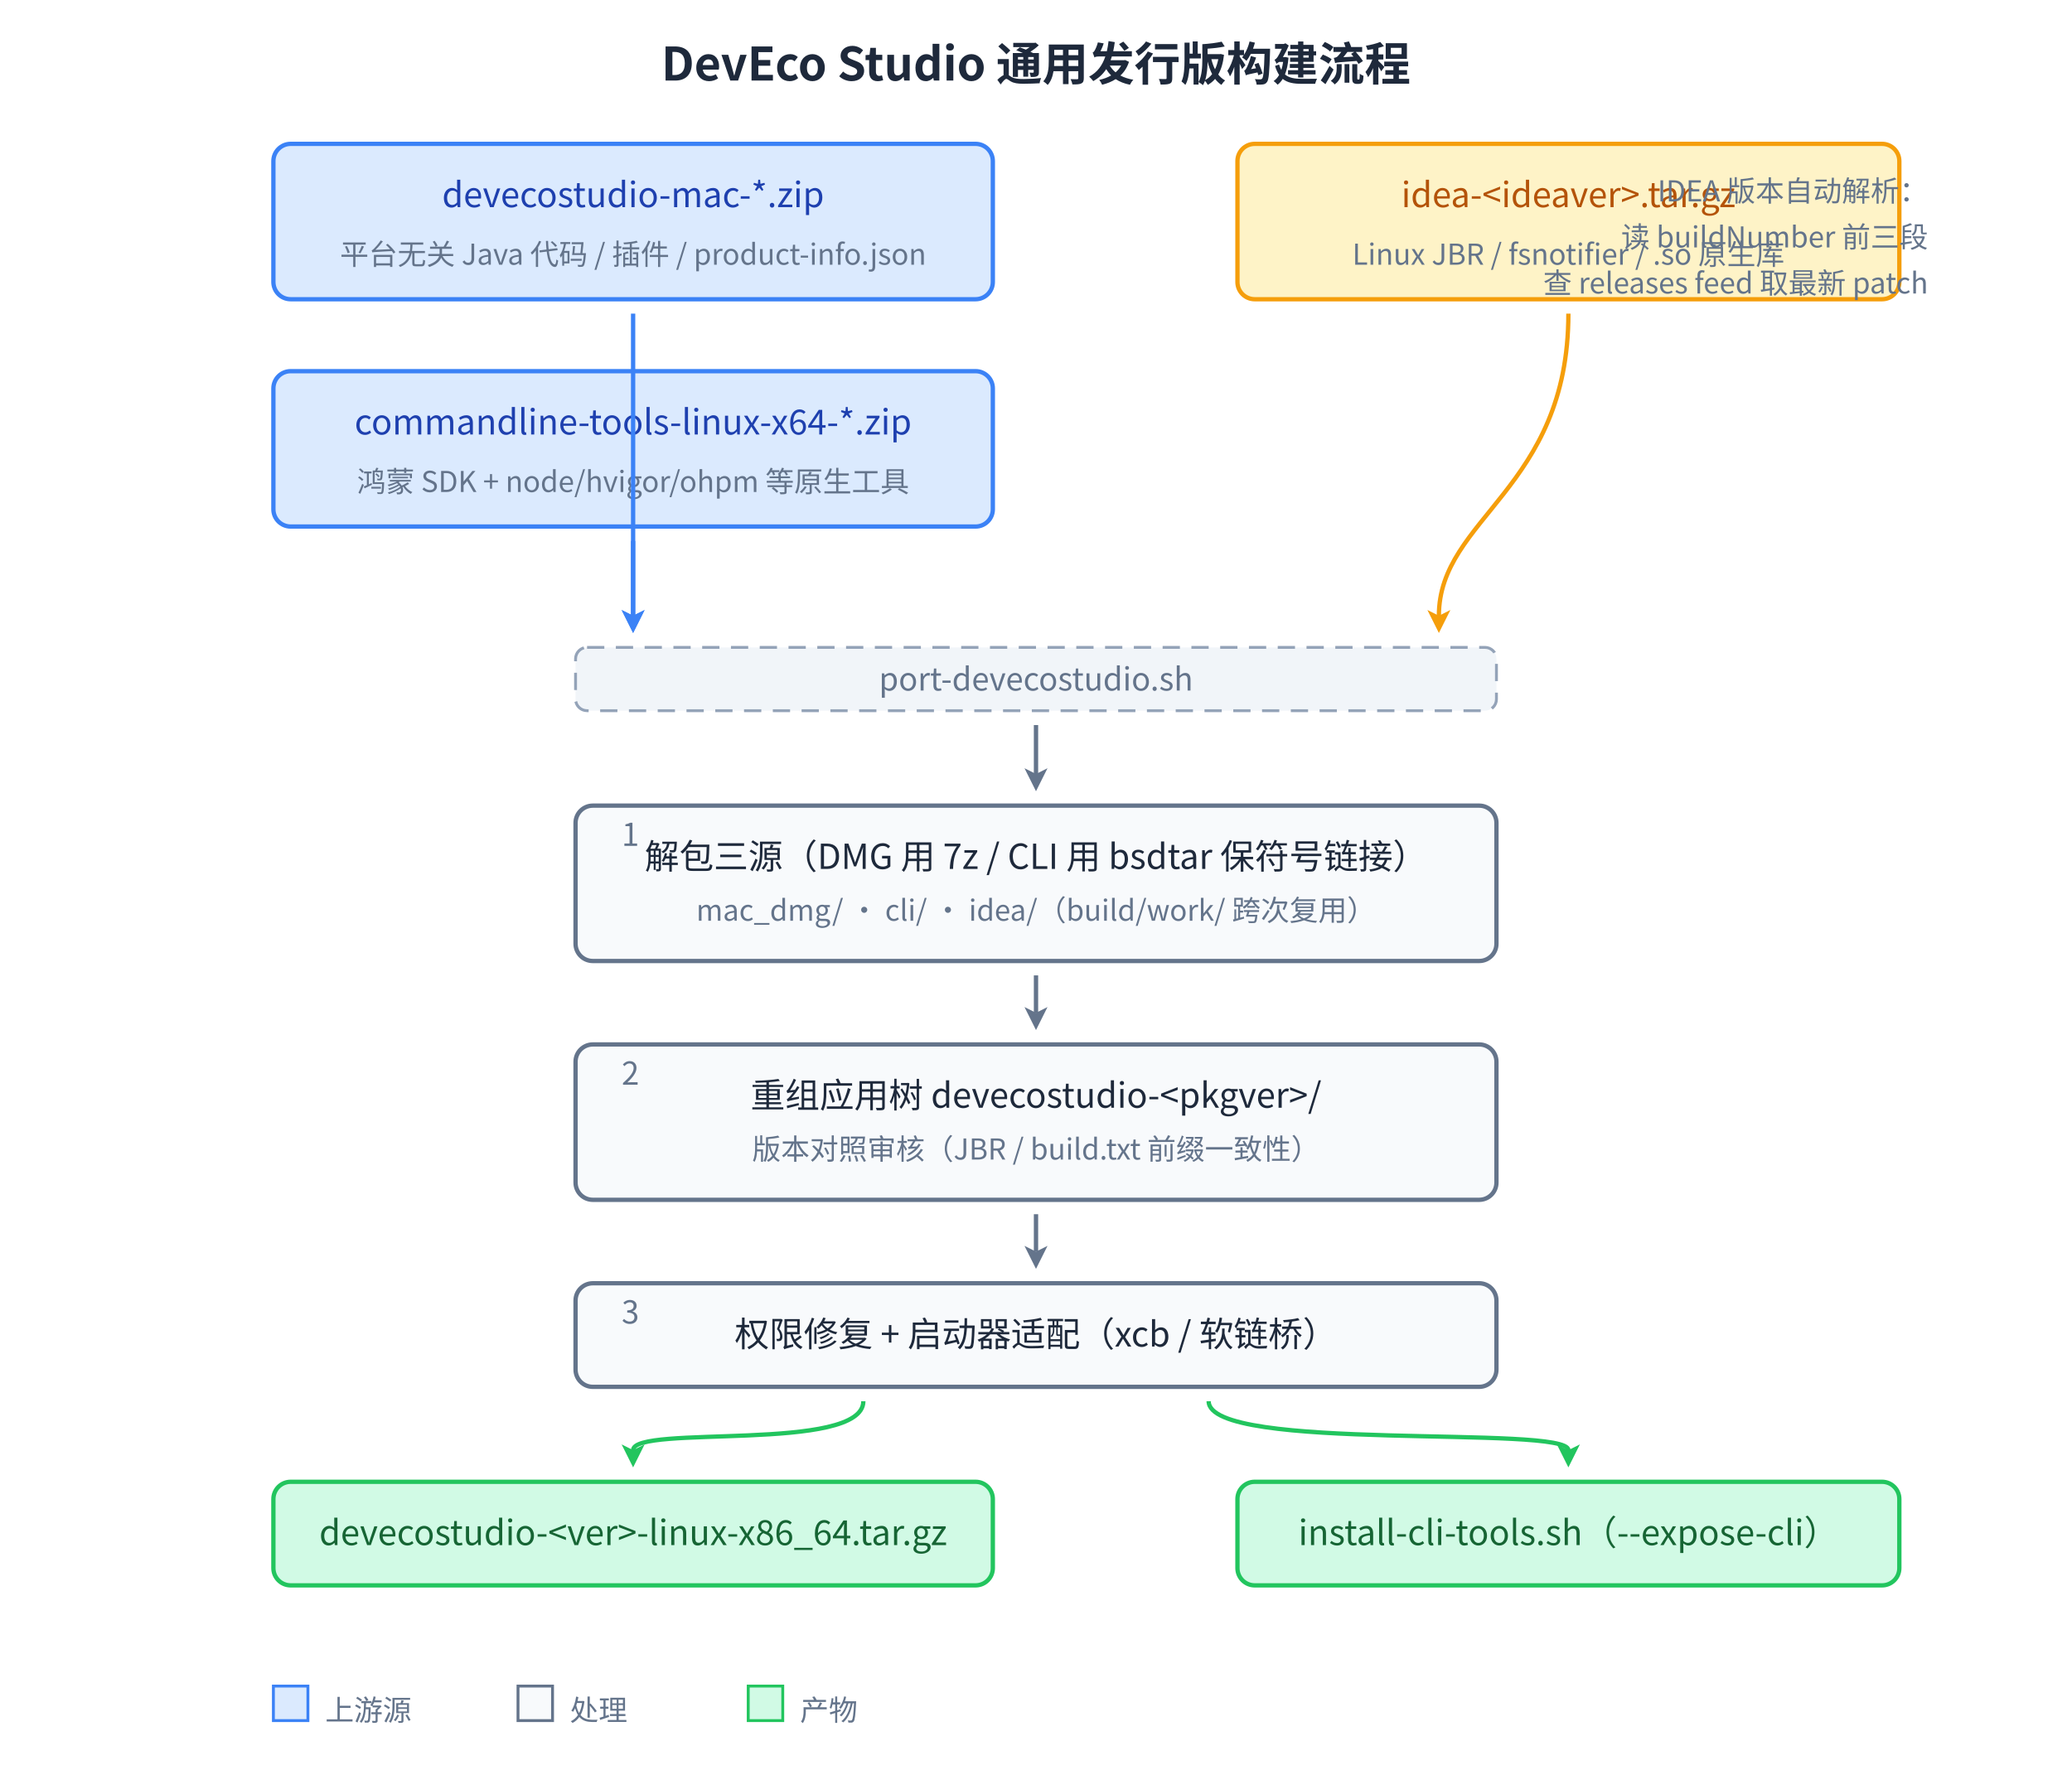
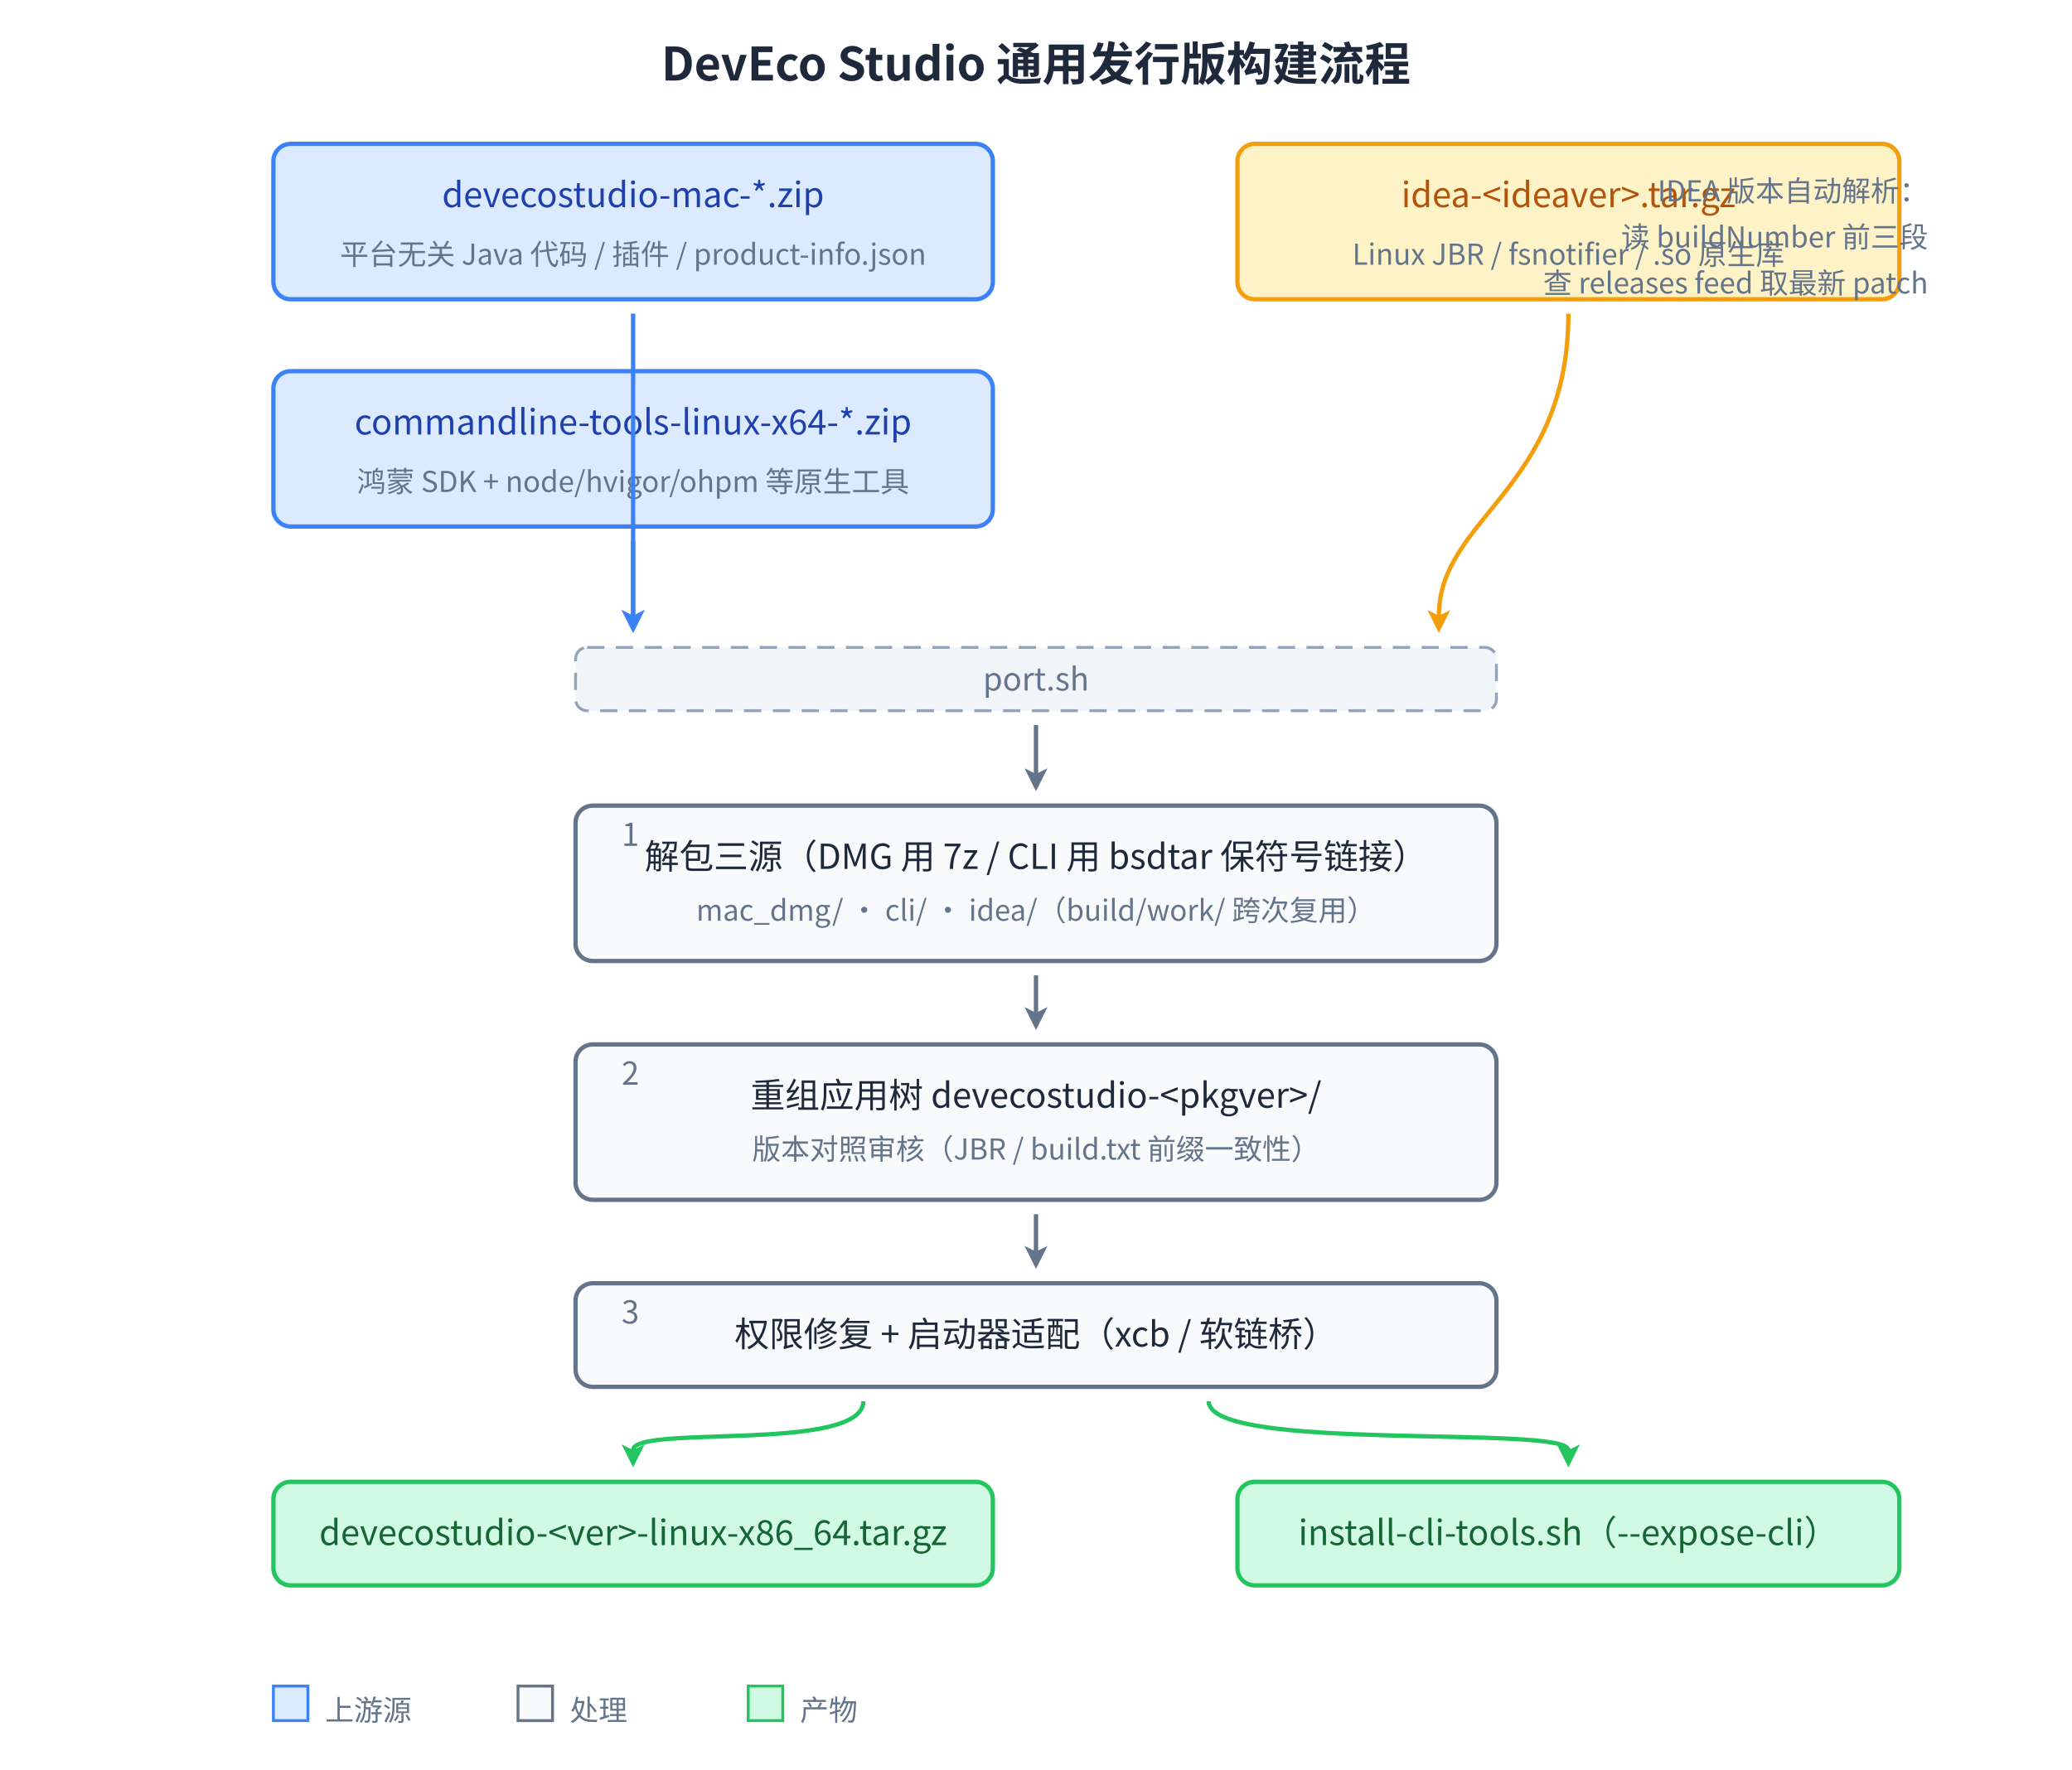
<svg xmlns="http://www.w3.org/2000/svg" viewBox="0 0 720 615" width="720">
  <style>
    text { font-family: 'PingFang SC', 'Microsoft YaHei', 'Noto Sans CJK SC', system-ui, sans-serif; }
  </style>
  <defs>
    <marker id="arrow" markerWidth="8" markerHeight="8" refX="2" refY="4" orient="auto" markerUnits="userSpaceOnUse">
      <path d="M0,0 L8,4 L0,8 L2,4 z" fill="#64748b" />
    </marker>
    <marker id="arrow-blue" markerWidth="8" markerHeight="8" refX="2" refY="4" orient="auto" markerUnits="userSpaceOnUse">
      <path d="M0,0 L8,4 L0,8 L2,4 z" fill="#3b82f6" />
    </marker>
    <marker id="arrow-green" markerWidth="8" markerHeight="8" refX="2" refY="4" orient="auto" markerUnits="userSpaceOnUse">
      <path d="M0,0 L8,4 L0,8 L2,4 z" fill="#22c55e" />
    </marker>
    <marker id="arrow-orange" markerWidth="8" markerHeight="8" refX="2" refY="4" orient="auto" markerUnits="userSpaceOnUse">
      <path d="M0,0 L8,4 L0,8 L2,4 z" fill="#f59e0b" />
    </marker>
    <marker id="arrow-purple" markerWidth="8" markerHeight="8" refX="2" refY="4" orient="auto" markerUnits="userSpaceOnUse">
      <path d="M0,0 L8,4 L0,8 L2,4 z" fill="#a855f7" />
    </marker>
  </defs>
  <text x="360" y="28" font-size="16" font-weight="600" fill="#1e293b" text-anchor="middle">DevEco Studio 通用发行版构建流程</text>
  <rect x="95" y="50" width="250" height="54" rx="6" fill="#dbeafe" stroke="#3b82f6" stroke-width="1.5" />
  <text x="220" y="72" font-size="12" fill="#1e40af" text-anchor="middle">devecostudio-mac-*.zip</text>
  <text x="220" y="92" font-size="10" fill="#64748b" text-anchor="middle">平台无关 Java 代码 / 插件 / product-info.json</text>
  <rect x="95" y="129" width="250" height="54" rx="6" fill="#dbeafe" stroke="#3b82f6" stroke-width="1.5" />
  <text x="220" y="151" font-size="12" fill="#1e40af" text-anchor="middle">commandline-tools-linux-x64-*.zip</text>
  <text x="220" y="171" font-size="10" fill="#64748b" text-anchor="middle">鸿蒙 SDK + node/hvigor/ohpm 等原生工具</text>
  <rect x="430" y="50" width="230" height="54" rx="6" fill="#fef3c7" stroke="#f59e0b" stroke-width="1.5" />
  <text x="545" y="72" font-size="12" fill="#b45309" text-anchor="middle">idea-&lt;ideaver&gt;.tar.gz</text>
  <text x="545" y="92" font-size="10" fill="#64748b" text-anchor="middle">Linux JBR / fsnotifier / .so 原生库</text>
  <rect x="200" y="225" width="320" height="22" rx="4" fill="#f1f5f9" stroke="#94a3b8" stroke-width="1" stroke-dasharray="6,4" />
-   <text x="360" y="240" font-size="11" fill="#64748b" text-anchor="middle">port-devecostudio.sh</text>
+   <text x="360" y="240" font-size="11" fill="#64748b" text-anchor="middle">port.sh</text>
  <path d="M220,109 C 220,170 220,180 220,214" fill="none" stroke="#3b82f6" stroke-width="1.5" marker-end="url(#arrow-blue)" />
  <path d="M220,188 L 220,214" fill="none" stroke="#3b82f6" stroke-width="1.5" marker-end="url(#arrow-blue)" />
  <path d="M545,109 C 545,170 500,180 500,214" fill="none" stroke="#f59e0b" stroke-width="1.5" marker-end="url(#arrow-orange)" />
  <text x="670" y="70" font-size="10" fill="#64748b" text-anchor="end">IDEA 版本自动解析：</text>
  <text x="670" y="86" font-size="10" fill="#64748b" text-anchor="end">读 buildNumber 前三段</text>
  <text x="670" y="102" font-size="10" fill="#64748b" text-anchor="end">查 releases feed 取最新 patch</text>
  <rect x="200" y="280" width="320" height="54" rx="6" fill="#f8fafc" stroke="#64748b" stroke-width="1.5" />
  <text x="216" y="294" font-size="11" fill="#64748b">1</text>
  <text x="360" y="302" font-size="12" fill="#1e293b" text-anchor="middle">解包三源（DMG 用 7z / CLI 用 bsdtar 保符号链接）</text>
  <text x="360" y="320" font-size="10" fill="#64748b" text-anchor="middle">mac_dmg/ · cli/ · idea/（build/work/ 跨次复用）</text>
  <path d="M360,252 L 360,269" fill="none" stroke="#64748b" stroke-width="1.5" marker-end="url(#arrow)" />
  <rect x="200" y="363" width="320" height="54" rx="6" fill="#f8fafc" stroke="#64748b" stroke-width="1.5" />
  <text x="216" y="377" font-size="11" fill="#64748b">2</text>
  <text x="360" y="385" font-size="12" fill="#1e293b" text-anchor="middle">重组应用树 devecostudio-&lt;pkgver&gt;/</text>
  <text x="360" y="403" font-size="10" fill="#64748b" text-anchor="middle">版本对照审核（JBR / build.txt 前缀一致性）</text>
  <path d="M360,339 L 360,352" fill="none" stroke="#64748b" stroke-width="1.5" marker-end="url(#arrow)" />
  <rect x="200" y="446" width="320" height="36" rx="6" fill="#f8fafc" stroke="#64748b" stroke-width="1.5" />
  <text x="216" y="460" font-size="11" fill="#64748b">3</text>
  <text x="360" y="468" font-size="12" fill="#1e293b" text-anchor="middle">权限修复 + 启动器适配（xcb / 软链桥）</text>
  <path d="M360,422 L 360,435" fill="none" stroke="#64748b" stroke-width="1.5" marker-end="url(#arrow)" />
  <rect x="95" y="515" width="250" height="36" rx="6" fill="#d1fae5" stroke="#22c55e" stroke-width="1.5" />
  <text x="220" y="537" font-size="12" fill="#166534" text-anchor="middle">devecostudio-&lt;ver&gt;-linux-x86_64.tar.gz</text>
  <rect x="430" y="515" width="230" height="36" rx="6" fill="#d1fae5" stroke="#22c55e" stroke-width="1.5" />
  <text x="545" y="537" font-size="12" fill="#166534" text-anchor="middle">install-cli-tools.sh（--expose-cli）</text>
  <path d="M300,487 C 300,505 220,495 220,504" fill="none" stroke="#22c55e" stroke-width="1.5" marker-end="url(#arrow-green)" />
  <path d="M420,487 C 420,505 545,495 545,504" fill="none" stroke="#22c55e" stroke-width="1.5" marker-end="url(#arrow-green)" />
  <rect x="95" y="586" width="12" height="12" fill="#dbeafe" stroke="#3b82f6" />
  <text x="113" y="598" font-size="10" fill="#64748b">上游源</text>
  <rect x="180" y="586" width="12" height="12" fill="#f8fafc" stroke="#64748b" />
  <text x="198" y="598" font-size="10" fill="#64748b">处理</text>
  <rect x="260" y="586" width="12" height="12" fill="#d1fae5" stroke="#22c55e" />
  <text x="278" y="598" font-size="10" fill="#64748b">产物</text>
</svg>
